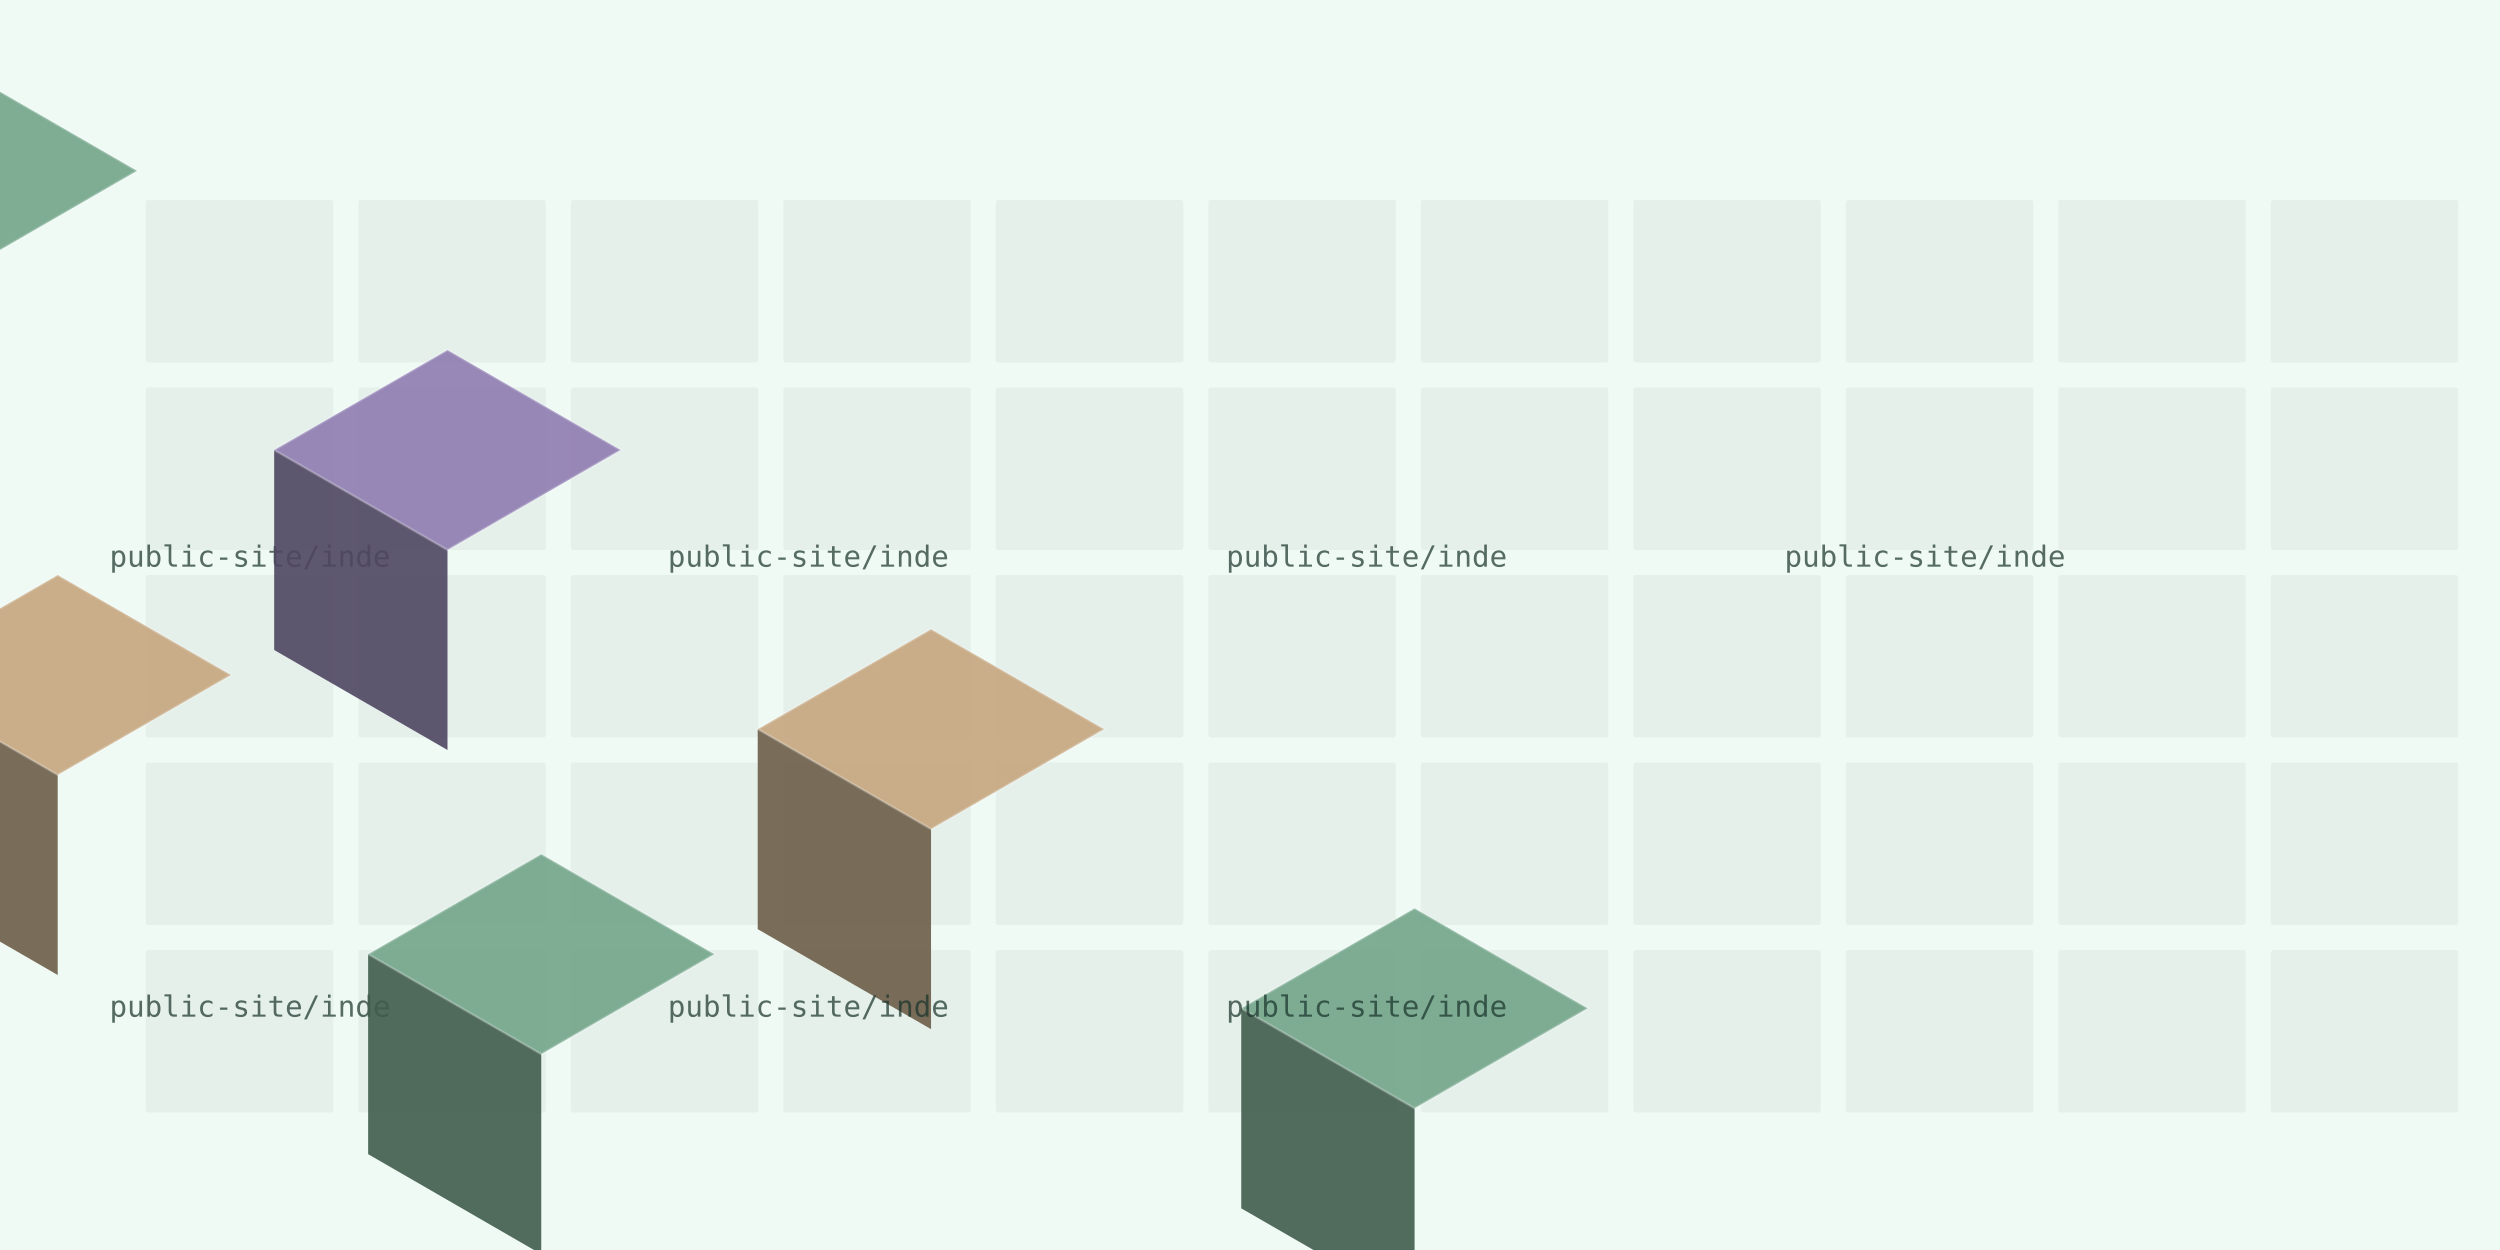
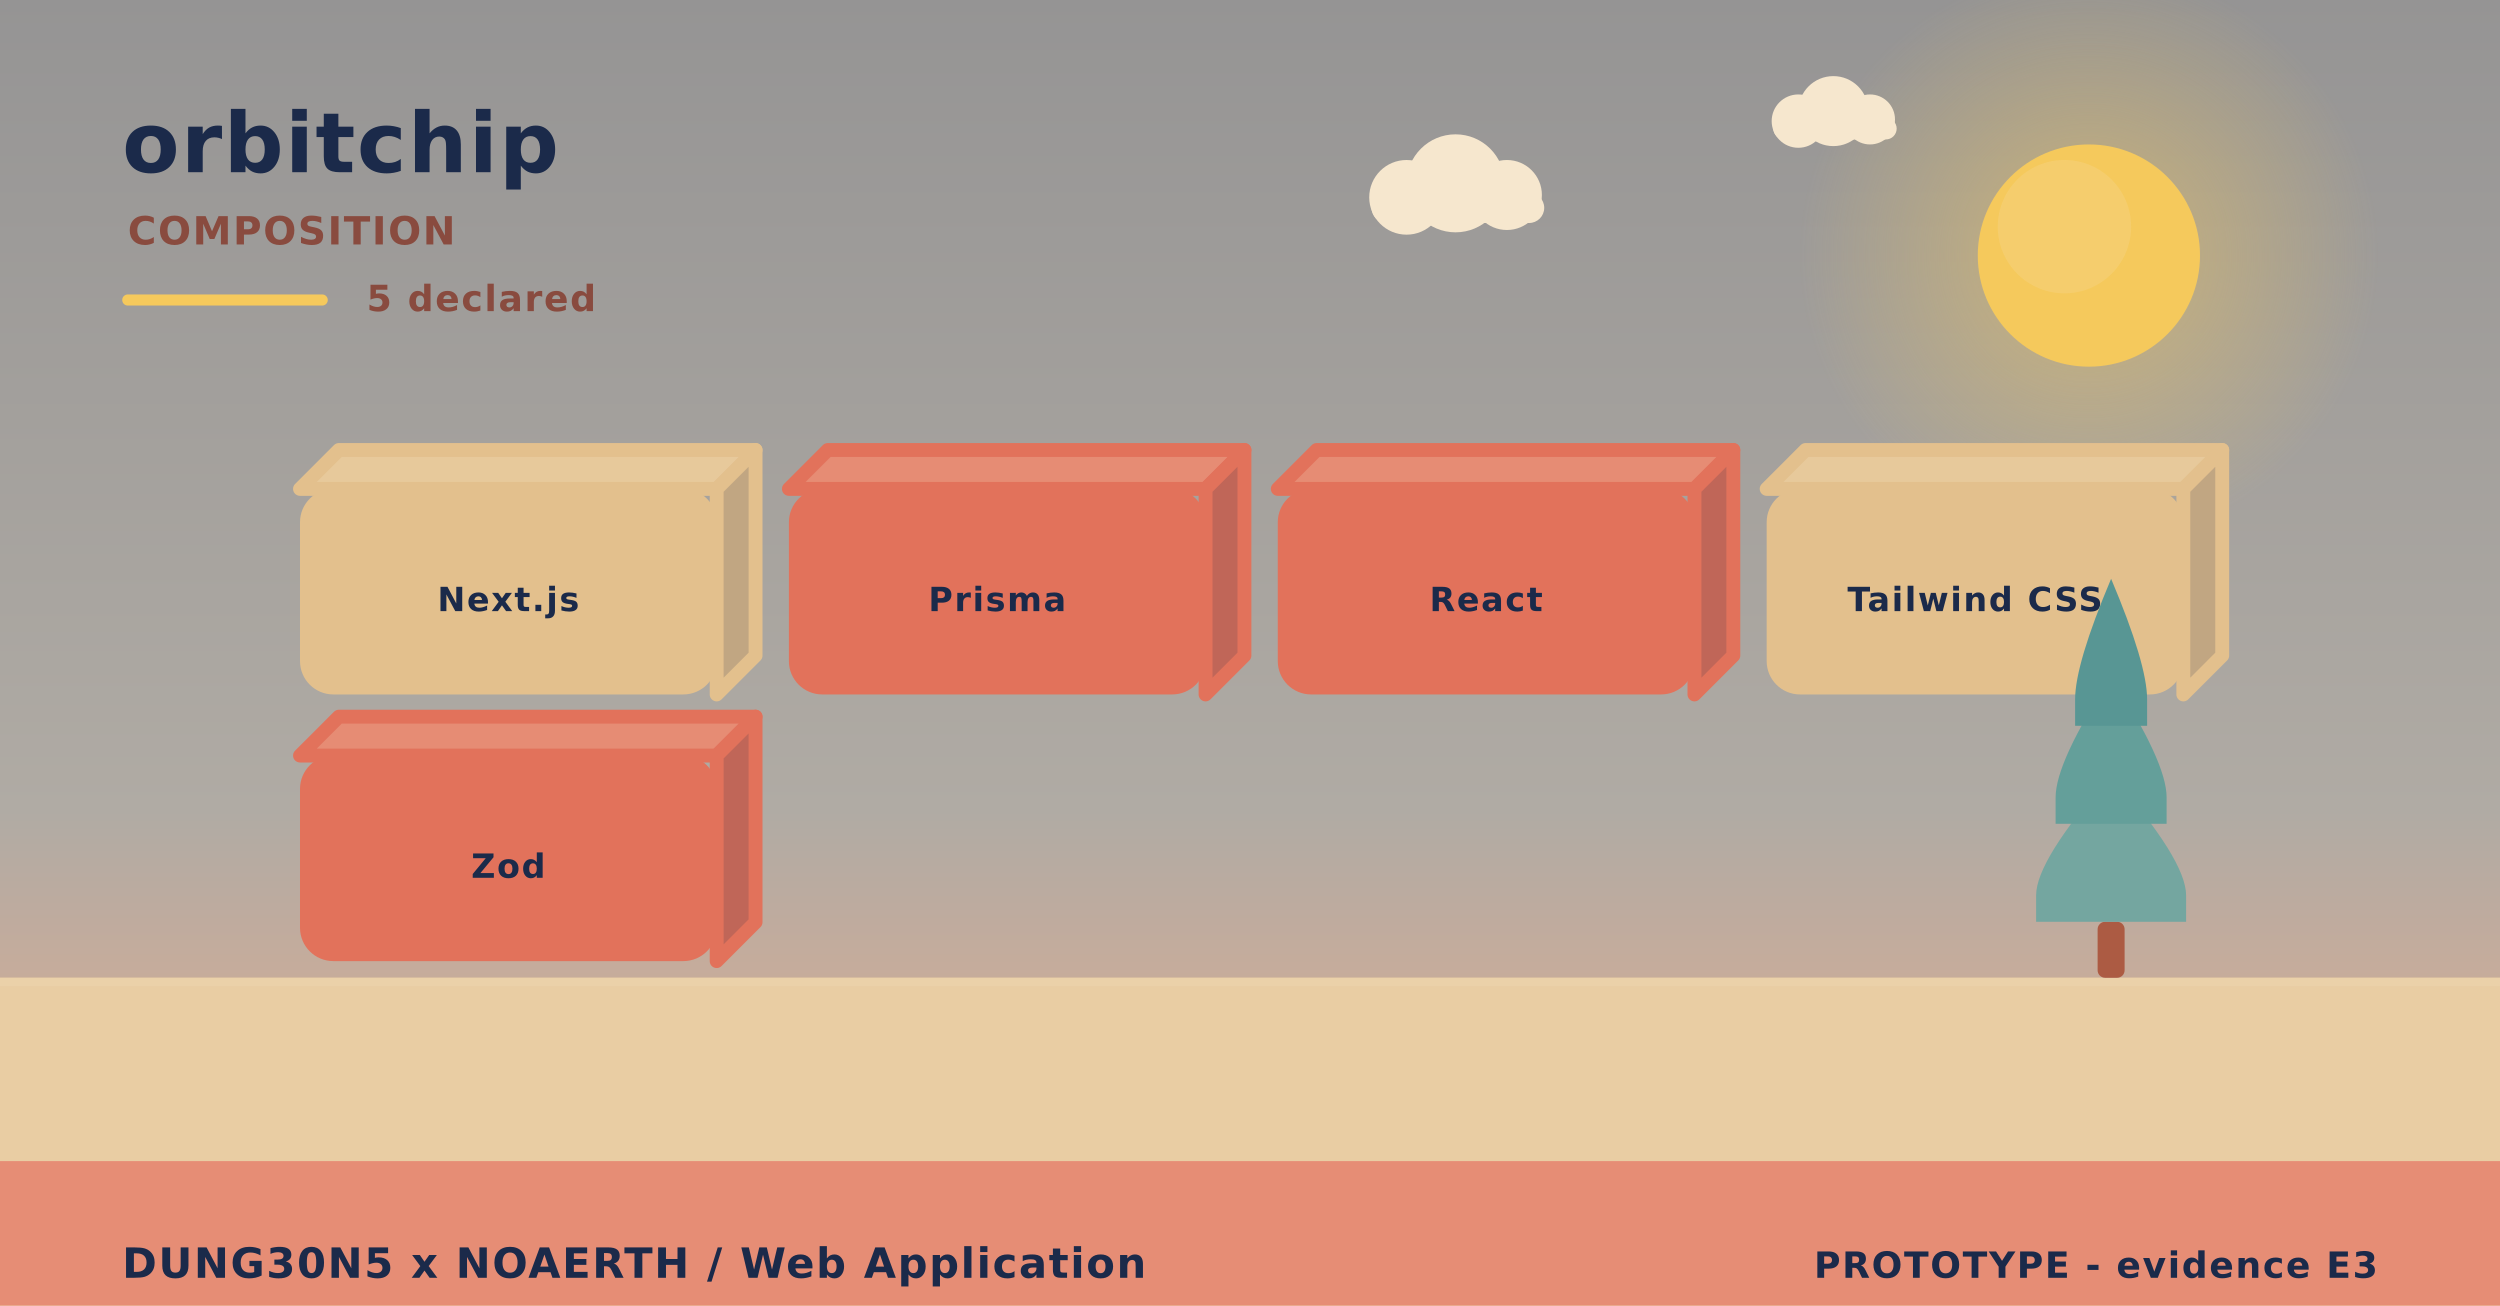
- <svg xmlns="http://www.w3.org/2000/svg" viewBox="0 0 1200 600" width="1200" height="600" role="img" aria-label="orbitchip component map">
-   <rect width="1200" height="600" fill="#effaf5" />
-   <defs>
-     <linearGradient id="gc" x1="0" y1="0" x2="1" y2="1">
-       <stop offset="0%" stop-color="#74a68b" />
-       <stop offset="100%" stop-color="#907eb3" />
-     </linearGradient>
-   </defs>
-   <rect x="70.00" y="96.00" width="90.00" height="78.00" rx="1.20" fill="#1a342b" opacity="0.05" />
-   <rect x="172.00" y="96.00" width="90.00" height="78.00" rx="1.20" fill="#1a342b" opacity="0.05" />
-   <rect x="274.00" y="96.00" width="90.00" height="78.00" rx="1.20" fill="#1a342b" opacity="0.05" />
-   <rect x="376.00" y="96.00" width="90.00" height="78.00" rx="1.20" fill="#1a342b" opacity="0.05" />
-   <rect x="478.00" y="96.00" width="90.00" height="78.00" rx="1.20" fill="#1a342b" opacity="0.05" />
-   <rect x="580.00" y="96.00" width="90.00" height="78.00" rx="1.20" fill="#1a342b" opacity="0.05" />
-   <rect x="682.00" y="96.00" width="90.00" height="78.00" rx="1.20" fill="#1a342b" opacity="0.05" />
-   <rect x="784.00" y="96.00" width="90.00" height="78.00" rx="1.20" fill="#1a342b" opacity="0.05" />
-   <rect x="886.00" y="96.00" width="90.00" height="78.00" rx="1.20" fill="#1a342b" opacity="0.05" />
-   <rect x="988.00" y="96.00" width="90.00" height="78.00" rx="1.20" fill="#1a342b" opacity="0.05" />
-   <rect x="1090.00" y="96.00" width="90.00" height="78.00" rx="1.20" fill="#1a342b" opacity="0.05" />
-   <rect x="70.00" y="186.00" width="90.00" height="78.00" rx="1.20" fill="#1a342b" opacity="0.05" />
-   <rect x="172.00" y="186.00" width="90.00" height="78.00" rx="1.20" fill="#1a342b" opacity="0.05" />
-   <rect x="274.00" y="186.00" width="90.00" height="78.00" rx="1.20" fill="#1a342b" opacity="0.05" />
-   <rect x="376.00" y="186.00" width="90.00" height="78.00" rx="1.20" fill="#1a342b" opacity="0.05" />
-   <rect x="478.00" y="186.00" width="90.00" height="78.00" rx="1.20" fill="#1a342b" opacity="0.05" />
-   <rect x="580.00" y="186.00" width="90.00" height="78.00" rx="1.20" fill="#1a342b" opacity="0.05" />
-   <rect x="682.00" y="186.00" width="90.00" height="78.00" rx="1.20" fill="#1a342b" opacity="0.05" />
-   <rect x="784.00" y="186.00" width="90.00" height="78.00" rx="1.20" fill="#1a342b" opacity="0.05" />
-   <rect x="886.00" y="186.00" width="90.00" height="78.00" rx="1.20" fill="#1a342b" opacity="0.05" />
-   <rect x="988.00" y="186.00" width="90.00" height="78.00" rx="1.20" fill="#1a342b" opacity="0.05" />
-   <rect x="1090.00" y="186.00" width="90.00" height="78.00" rx="1.20" fill="#1a342b" opacity="0.05" />
-   <rect x="70.00" y="276.00" width="90.00" height="78.00" rx="1.20" fill="#1a342b" opacity="0.05" />
-   <rect x="172.00" y="276.00" width="90.00" height="78.00" rx="1.20" fill="#1a342b" opacity="0.05" />
-   <rect x="274.00" y="276.00" width="90.00" height="78.00" rx="1.20" fill="#1a342b" opacity="0.05" />
-   <rect x="376.00" y="276.00" width="90.00" height="78.00" rx="1.20" fill="#1a342b" opacity="0.05" />
-   <rect x="478.00" y="276.00" width="90.00" height="78.00" rx="1.20" fill="#1a342b" opacity="0.05" />
-   <rect x="580.00" y="276.00" width="90.00" height="78.00" rx="1.20" fill="#1a342b" opacity="0.05" />
-   <rect x="682.00" y="276.00" width="90.00" height="78.00" rx="1.20" fill="#1a342b" opacity="0.05" />
-   <rect x="784.00" y="276.00" width="90.00" height="78.00" rx="1.20" fill="#1a342b" opacity="0.05" />
-   <rect x="886.00" y="276.00" width="90.00" height="78.00" rx="1.20" fill="#1a342b" opacity="0.05" />
-   <rect x="988.00" y="276.00" width="90.00" height="78.00" rx="1.20" fill="#1a342b" opacity="0.05" />
-   <rect x="1090.00" y="276.00" width="90.00" height="78.00" rx="1.20" fill="#1a342b" opacity="0.05" />
-   <rect x="70.00" y="366.00" width="90.00" height="78.00" rx="1.20" fill="#1a342b" opacity="0.05" />
-   <rect x="172.00" y="366.00" width="90.00" height="78.00" rx="1.20" fill="#1a342b" opacity="0.05" />
-   <rect x="274.00" y="366.00" width="90.00" height="78.00" rx="1.20" fill="#1a342b" opacity="0.05" />
-   <rect x="376.00" y="366.00" width="90.00" height="78.00" rx="1.20" fill="#1a342b" opacity="0.05" />
-   <rect x="478.00" y="366.00" width="90.00" height="78.00" rx="1.20" fill="#1a342b" opacity="0.05" />
-   <rect x="580.00" y="366.00" width="90.00" height="78.00" rx="1.20" fill="#1a342b" opacity="0.05" />
-   <rect x="682.00" y="366.00" width="90.00" height="78.00" rx="1.20" fill="#1a342b" opacity="0.05" />
-   <rect x="784.00" y="366.00" width="90.00" height="78.00" rx="1.20" fill="#1a342b" opacity="0.05" />
-   <rect x="886.00" y="366.00" width="90.00" height="78.00" rx="1.20" fill="#1a342b" opacity="0.05" />
-   <rect x="988.00" y="366.00" width="90.00" height="78.00" rx="1.20" fill="#1a342b" opacity="0.05" />
-   <rect x="1090.00" y="366.00" width="90.00" height="78.00" rx="1.20" fill="#1a342b" opacity="0.05" />
-   <rect x="70.00" y="456.00" width="90.00" height="78.00" rx="1.20" fill="#1a342b" opacity="0.05" />
-   <rect x="172.00" y="456.00" width="90.00" height="78.00" rx="1.20" fill="#1a342b" opacity="0.05" />
-   <rect x="274.00" y="456.00" width="90.00" height="78.00" rx="1.20" fill="#1a342b" opacity="0.05" />
-   <rect x="376.00" y="456.00" width="90.00" height="78.00" rx="1.20" fill="#1a342b" opacity="0.05" />
-   <rect x="478.00" y="456.00" width="90.00" height="78.00" rx="1.20" fill="#1a342b" opacity="0.05" />
-   <rect x="580.00" y="456.00" width="90.00" height="78.00" rx="1.20" fill="#1a342b" opacity="0.05" />
-   <rect x="682.00" y="456.00" width="90.00" height="78.00" rx="1.20" fill="#1a342b" opacity="0.05" />
-   <rect x="784.00" y="456.00" width="90.00" height="78.00" rx="1.20" fill="#1a342b" opacity="0.05" />
-   <rect x="886.00" y="456.00" width="90.00" height="78.00" rx="1.20" fill="#1a342b" opacity="0.05" />
-   <rect x="988.00" y="456.00" width="90.00" height="78.00" rx="1.20" fill="#1a342b" opacity="0.05" />
-   <rect x="1090.00" y="456.00" width="90.00" height="78.00" rx="1.20" fill="#1a342b" opacity="0.05" />
-   <g transform="rotate(0 120 140)">
-     <polygon points="-17.3,34.0 65.8,82.0 -17.3,130.0 -100.5,82.0" fill="#74a68b" opacity="0.92" />
-     <polygon points="-100.5,82.0 -17.3,130.0 -17.3,226.0 -100.5,178.0" fill="#405b4c" opacity="0.9" />
-     <polygon points="-17.3,34.0 65.8,82.0 -17.3,130.0 -100.5,82.0" fill="none" stroke="rgba(255,255,255,0.220)" stroke-width="1.2" />
-     <animateTransform attributeName="transform" type="rotate" values="-32.0 0.00 0.00 0.0 0.00 0.00" dur="5.7s" begin="0.0s" repeatCount="indefinite" />
+ <svg xmlns="http://www.w3.org/2000/svg" width="900" height="470" viewBox="0 0 900 470" role="img" aria-label="orbitchip - how it is composed">
+   <linearGradient id="skyc" x1="0" y1="0" x2="0" y2="1">
+     <stop offset="0" stop-color="#959494" />
+     <stop offset="0.62" stop-color="#b0aba4" />
+     <stop offset="1" stop-color="#f3ad8a" />
+   </linearGradient>
+   <rect width="900" height="470" fill="url(#skyc)" />
+   <radialGradient id="sunc">
+     <stop offset="0.35" stop-color="#f5c95c" stop-opacity="0.34" />
+     <stop offset="1" stop-color="#f5c95c" stop-opacity="0" />
+   </radialGradient>
+   <circle cx="752" cy="92" r="104" fill="url(#sunc)" />
+   <circle cx="752" cy="92" r="40" fill="#f5c95c" />
+   <circle cx="743.2" cy="81.6" r="24" fill="#f5d27e" opacity="0.5" />
+   <g>
+     <circle cx="524" cy="66" r="17.64" fill="#f6e7ce" />
+     <circle cx="506.36" cy="71.04" r="13.44" fill="#f6e7ce" />
+     <circle cx="542.48" cy="70.2" r="12.6" fill="#f6e7ce" />
+     <rect x="493.76" y="69.36" width="62.16" height="10.92" rx="5.46" fill="#f6e7ce" />
+     <animateTransform attributeName="transform" type="translate" values="0 0;24 0;0 0" dur="36s" begin="0s" repeatCount="indefinite" />
  </g>
-   <text x="120" y="272" font-family="ui-monospace,Menlo,monospace" font-size="14" fill="rgba(26,52,43,0.720)" text-anchor="middle">public-site/inde</text>
-   <g transform="rotate(0 388 140)">
-     <polygon points="214.8,168.0 297.9,216.0 214.8,264.0 131.6,216.0" fill="#907eb3" opacity="0.92" />
-     <polygon points="131.6,216.0 214.8,264.0 214.8,360.0 131.6,312.0" fill="#4f4562" opacity="0.9" />
-     <polygon points="214.8,168.0 297.9,216.0 214.8,264.0 131.6,216.0" fill="none" stroke="rgba(255,255,255,0.220)" stroke-width="1.2" />
-     <animateTransform attributeName="transform" type="rotate" values="-32.0 0.00 0.00 0.0 0.00 0.00" dur="5.7s" begin="0.4s" repeatCount="indefinite" />
+   <g>
+     <circle cx="660" cy="40" r="12.6" fill="#f6e7ce" />
+     <circle cx="647.4" cy="43.6" r="9.6" fill="#f6e7ce" />
+     <circle cx="673.2" cy="43" r="9" fill="#f6e7ce" />
+     <rect x="638.4" y="42.4" width="44.4" height="7.8" rx="3.9" fill="#f6e7ce" />
+     <animateTransform attributeName="transform" type="translate" values="0 0;-18 0;0 0" dur="46s" begin="3s" repeatCount="indefinite" />
  </g>
-   <text x="388" y="272" font-family="ui-monospace,Menlo,monospace" font-size="14" fill="rgba(26,52,43,0.720)" text-anchor="middle">public-site/inde</text>
-   <g transform="rotate(0 656 140)">
-     <polygon points="446.9,302.0 530.0,350.0 446.9,398.0 363.7,350.0" fill="#c7a781" opacity="0.92" />
-     <polygon points="363.7,350.0 446.9,398.0 446.9,494.0 363.7,446.0" fill="#6d5c47" opacity="0.9" />
-     <polygon points="446.9,302.0 530.0,350.0 446.9,398.0 363.7,350.0" fill="none" stroke="rgba(255,255,255,0.220)" stroke-width="1.2" />
-     <animateTransform attributeName="transform" type="rotate" values="-32.0 0.00 0.00 0.0 0.00 0.00" dur="5.7s" begin="0.8s" repeatCount="indefinite" />
+   <rect x="0" y="352" width="900" height="118" fill="#e9cda3" />
+   <rect x="0" y="352" width="900" height="3" fill="#ebd1a9" />
+   <text x="44" y="62" font-family="Verdana,DejaVu Sans,sans-serif" font-size="30" font-weight="700" letter-spacing="0.6" fill="#1b2a4a" text-anchor="start">orbitchip</text>
+   <text x="46" y="88" font-family="Verdana,DejaVu Sans,sans-serif" font-size="14" font-weight="700" letter-spacing="0.6" fill="#894b3f" text-anchor="start">COMPOSITION</text>
+   <rect x="44" y="106" width="74" height="4" rx="2" fill="#f5c95c" />
+   <text x="132" y="112" font-family="Verdana,DejaVu Sans,sans-serif" font-size="13" font-weight="700" letter-spacing="0.6" fill="#894b3f" text-anchor="start">5 declared</text>
+   <g>
+     <path d="M108,176 L258,176 L272,162 L122,162 Z" fill="#e7c99b" stroke="#e3c08d" stroke-width="5" stroke-linejoin="round" />
+     <path d="M258,176 L272,162 L272,236 L258,250 Z" fill="#c1a682" stroke="#e3c08d" stroke-width="5" stroke-linejoin="round" />
+     <rect x="108" y="176" width="150" height="74" rx="12" fill="#e3c08d" />
+     <animateTransform attributeName="transform" type="translate" values="0 10;0 0" dur="0.75s" begin="0s" fill="freeze" />
  </g>
-   <text x="656" y="272" font-family="ui-monospace,Menlo,monospace" font-size="14" fill="rgba(26,52,43,0.720)" text-anchor="middle">public-site/inde</text>
-   <g transform="rotate(0 924 140)">
-     <polygon points="679.0,436.0 762.1,484.0 679.0,532.0 595.8,484.0" fill="#74a68b" opacity="0.92" />
-     <polygon points="595.8,484.0 679.0,532.0 679.0,628.0 595.8,580.0" fill="#405b4c" opacity="0.9" />
-     <polygon points="679.0,436.0 762.1,484.0 679.0,532.0 595.8,484.0" fill="none" stroke="rgba(255,255,255,0.220)" stroke-width="1.2" />
-     <animateTransform attributeName="transform" type="rotate" values="-32.0 0.00 0.00 0.0 0.00 0.00" dur="5.7s" begin="1.2s" repeatCount="indefinite" />
+   <text x="183" y="220" font-family="Verdana,DejaVu Sans,sans-serif" font-size="12" font-weight="700" letter-spacing="0.6" fill="#1b2a4a" text-anchor="middle">Next.js</text>
+   <g>
+     <path d="M284,176 L434,176 L448,162 L298,162 Z" fill="#e68c74" stroke="#e2725b" stroke-width="5" stroke-linejoin="round" />
+     <path d="M434,176 L448,162 L448,236 L434,250 Z" fill="#c06658" stroke="#e2725b" stroke-width="5" stroke-linejoin="round" />
+     <rect x="284" y="176" width="150" height="74" rx="12" fill="#e2725b" />
+     <animateTransform attributeName="transform" type="translate" values="0 10;0 0" dur="0.75s" begin="0.16s" fill="freeze" />
  </g>
-   <text x="924" y="272" font-family="ui-monospace,Menlo,monospace" font-size="14" fill="rgba(26,52,43,0.720)" text-anchor="middle">public-site/inde</text>
-   <g transform="rotate(0 120 356)">
-     <polygon points="-204.4,142.0 -121.2,190.0 -204.4,238.0 -287.5,190.0" fill="#907eb3" opacity="0.92" />
-     <polygon points="-287.5,190.0 -204.4,238.0 -204.4,334.0 -287.5,286.0" fill="#4f4562" opacity="0.9" />
-     <polygon points="-204.4,142.0 -121.2,190.0 -204.4,238.0 -287.5,190.0" fill="none" stroke="rgba(255,255,255,0.220)" stroke-width="1.2" />
-     <animateTransform attributeName="transform" type="rotate" values="-32.0 0.00 0.00 0.0 0.00 0.00" dur="5.7s" begin="1.6s" repeatCount="indefinite" />
+   <text x="359" y="220" font-family="Verdana,DejaVu Sans,sans-serif" font-size="12" font-weight="700" letter-spacing="0.6" fill="#1b2a4a" text-anchor="middle">Prisma</text>
+   <g>
+     <path d="M460,176 L610,176 L624,162 L474,162 Z" fill="#e68c74" stroke="#e2725b" stroke-width="5" stroke-linejoin="round" />
+     <path d="M610,176 L624,162 L624,236 L610,250 Z" fill="#c06658" stroke="#e2725b" stroke-width="5" stroke-linejoin="round" />
+     <rect x="460" y="176" width="150" height="74" rx="12" fill="#e2725b" />
+     <animateTransform attributeName="transform" type="translate" values="0 10;0 0" dur="0.75s" begin="0.32s" fill="freeze" />
  </g>
-   <text x="120" y="488" font-family="ui-monospace,Menlo,monospace" font-size="14" fill="rgba(26,52,43,0.720)" text-anchor="middle">public-site/inde</text>
-   <g transform="rotate(0 388 356)">
-     <polygon points="27.7,276.0 110.9,324.0 27.7,372.0 -55.4,324.0" fill="#c7a781" opacity="0.92" />
-     <polygon points="-55.4,324.0 27.7,372.0 27.7,468.0 -55.4,420.0" fill="#6d5c47" opacity="0.9" />
-     <polygon points="27.7,276.0 110.9,324.0 27.7,372.0 -55.4,324.0" fill="none" stroke="rgba(255,255,255,0.220)" stroke-width="1.2" />
-     <animateTransform attributeName="transform" type="rotate" values="-32.0 0.00 0.00 0.0 0.00 0.00" dur="5.7s" begin="2.0s" repeatCount="indefinite" />
+   <text x="535" y="220" font-family="Verdana,DejaVu Sans,sans-serif" font-size="12" font-weight="700" letter-spacing="0.6" fill="#1b2a4a" text-anchor="middle">React</text>
+   <g>
+     <path d="M636,176 L786,176 L800,162 L650,162 Z" fill="#e7c99b" stroke="#e3c08d" stroke-width="5" stroke-linejoin="round" />
+     <path d="M786,176 L800,162 L800,236 L786,250 Z" fill="#c1a682" stroke="#e3c08d" stroke-width="5" stroke-linejoin="round" />
+     <rect x="636" y="176" width="150" height="74" rx="12" fill="#e3c08d" />
+     <animateTransform attributeName="transform" type="translate" values="0 10;0 0" dur="0.75s" begin="0.48s" fill="freeze" />
  </g>
-   <text x="388" y="488" font-family="ui-monospace,Menlo,monospace" font-size="14" fill="rgba(26,52,43,0.720)" text-anchor="middle">public-site/inde</text>
-   <g transform="rotate(0 656 356)">
-     <polygon points="259.8,410.0 342.9,458.0 259.8,506.0 176.7,458.0" fill="#74a68b" opacity="0.92" />
-     <polygon points="176.7,458.0 259.8,506.0 259.8,602.0 176.7,554.0" fill="#405b4c" opacity="0.9" />
-     <polygon points="259.8,410.0 342.9,458.0 259.8,506.0 176.7,458.0" fill="none" stroke="rgba(255,255,255,0.220)" stroke-width="1.2" />
-     <animateTransform attributeName="transform" type="rotate" values="-32.0 0.00 0.00 0.0 0.00 0.00" dur="5.7s" begin="2.4s" repeatCount="indefinite" />
+   <text x="711" y="220" font-family="Verdana,DejaVu Sans,sans-serif" font-size="12" font-weight="700" letter-spacing="0.6" fill="#1b2a4a" text-anchor="middle">Tailwind CSS</text>
+   <g>
+     <path d="M108,272 L258,272 L272,258 L122,258 Z" fill="#e68c74" stroke="#e2725b" stroke-width="5" stroke-linejoin="round" />
+     <path d="M258,272 L272,258 L272,332 L258,346 Z" fill="#c06658" stroke="#e2725b" stroke-width="5" stroke-linejoin="round" />
+     <rect x="108" y="272" width="150" height="74" rx="12" fill="#e2725b" />
+     <animateTransform attributeName="transform" type="translate" values="0 10;0 0" dur="0.75s" begin="0.64s" fill="freeze" />
  </g>
-   <text x="656" y="488" font-family="ui-monospace,Menlo,monospace" font-size="14" fill="rgba(26,52,43,0.720)" text-anchor="middle">public-site/inde</text>
+   <text x="183" y="316" font-family="Verdana,DejaVu Sans,sans-serif" font-size="12" font-weight="700" letter-spacing="0.6" fill="#1b2a4a" text-anchor="middle">Zod</text>
+   <rect x="755.14" y="331.84" width="9.72" height="20.16" rx="2.7" fill="#ac5b43" />
+   <path d="M760,278.92 Q733,309.61 733,322.31 Q733,331.84 733,331.84 L787,331.84 Q787,331.84 787,322.31 Q787,309.61 760,278.92 Z" fill="#74a6a0" />
+   <path d="M760,243.64 Q740.02,274.33 740.02,287.03 Q740.02,296.56 740.02,296.56 L779.98,296.56 Q779.98,296.56 779.98,287.03 Q779.98,274.33 760,243.64 Z" fill="#649f9a" />
+   <path d="M760,208.36 Q747.04,239.05 747.04,251.75 Q747.04,261.28 747.04,261.28 L772.96,261.28 Q772.96,261.28 772.96,251.75 Q772.96,239.05 760,208.36 Z" fill="#589694" />
+   <rect x="0" y="418" width="900" height="52" rx="0" fill="#e68972" opacity="0.94" />
+   <text x="44" y="460" font-family="Verdana,DejaVu Sans,sans-serif" font-size="15" font-weight="700" letter-spacing="0.6" fill="#1b2a4a" text-anchor="start">DUNG30N5 x NOAERTH  /  Web Application</text>
+   <text x="856" y="460" font-family="Verdana,DejaVu Sans,sans-serif" font-size="13" font-weight="700" letter-spacing="0.6" fill="#1b2a4a" text-anchor="end">PROTOTYPE  -  evidence E3</text>
</svg>
